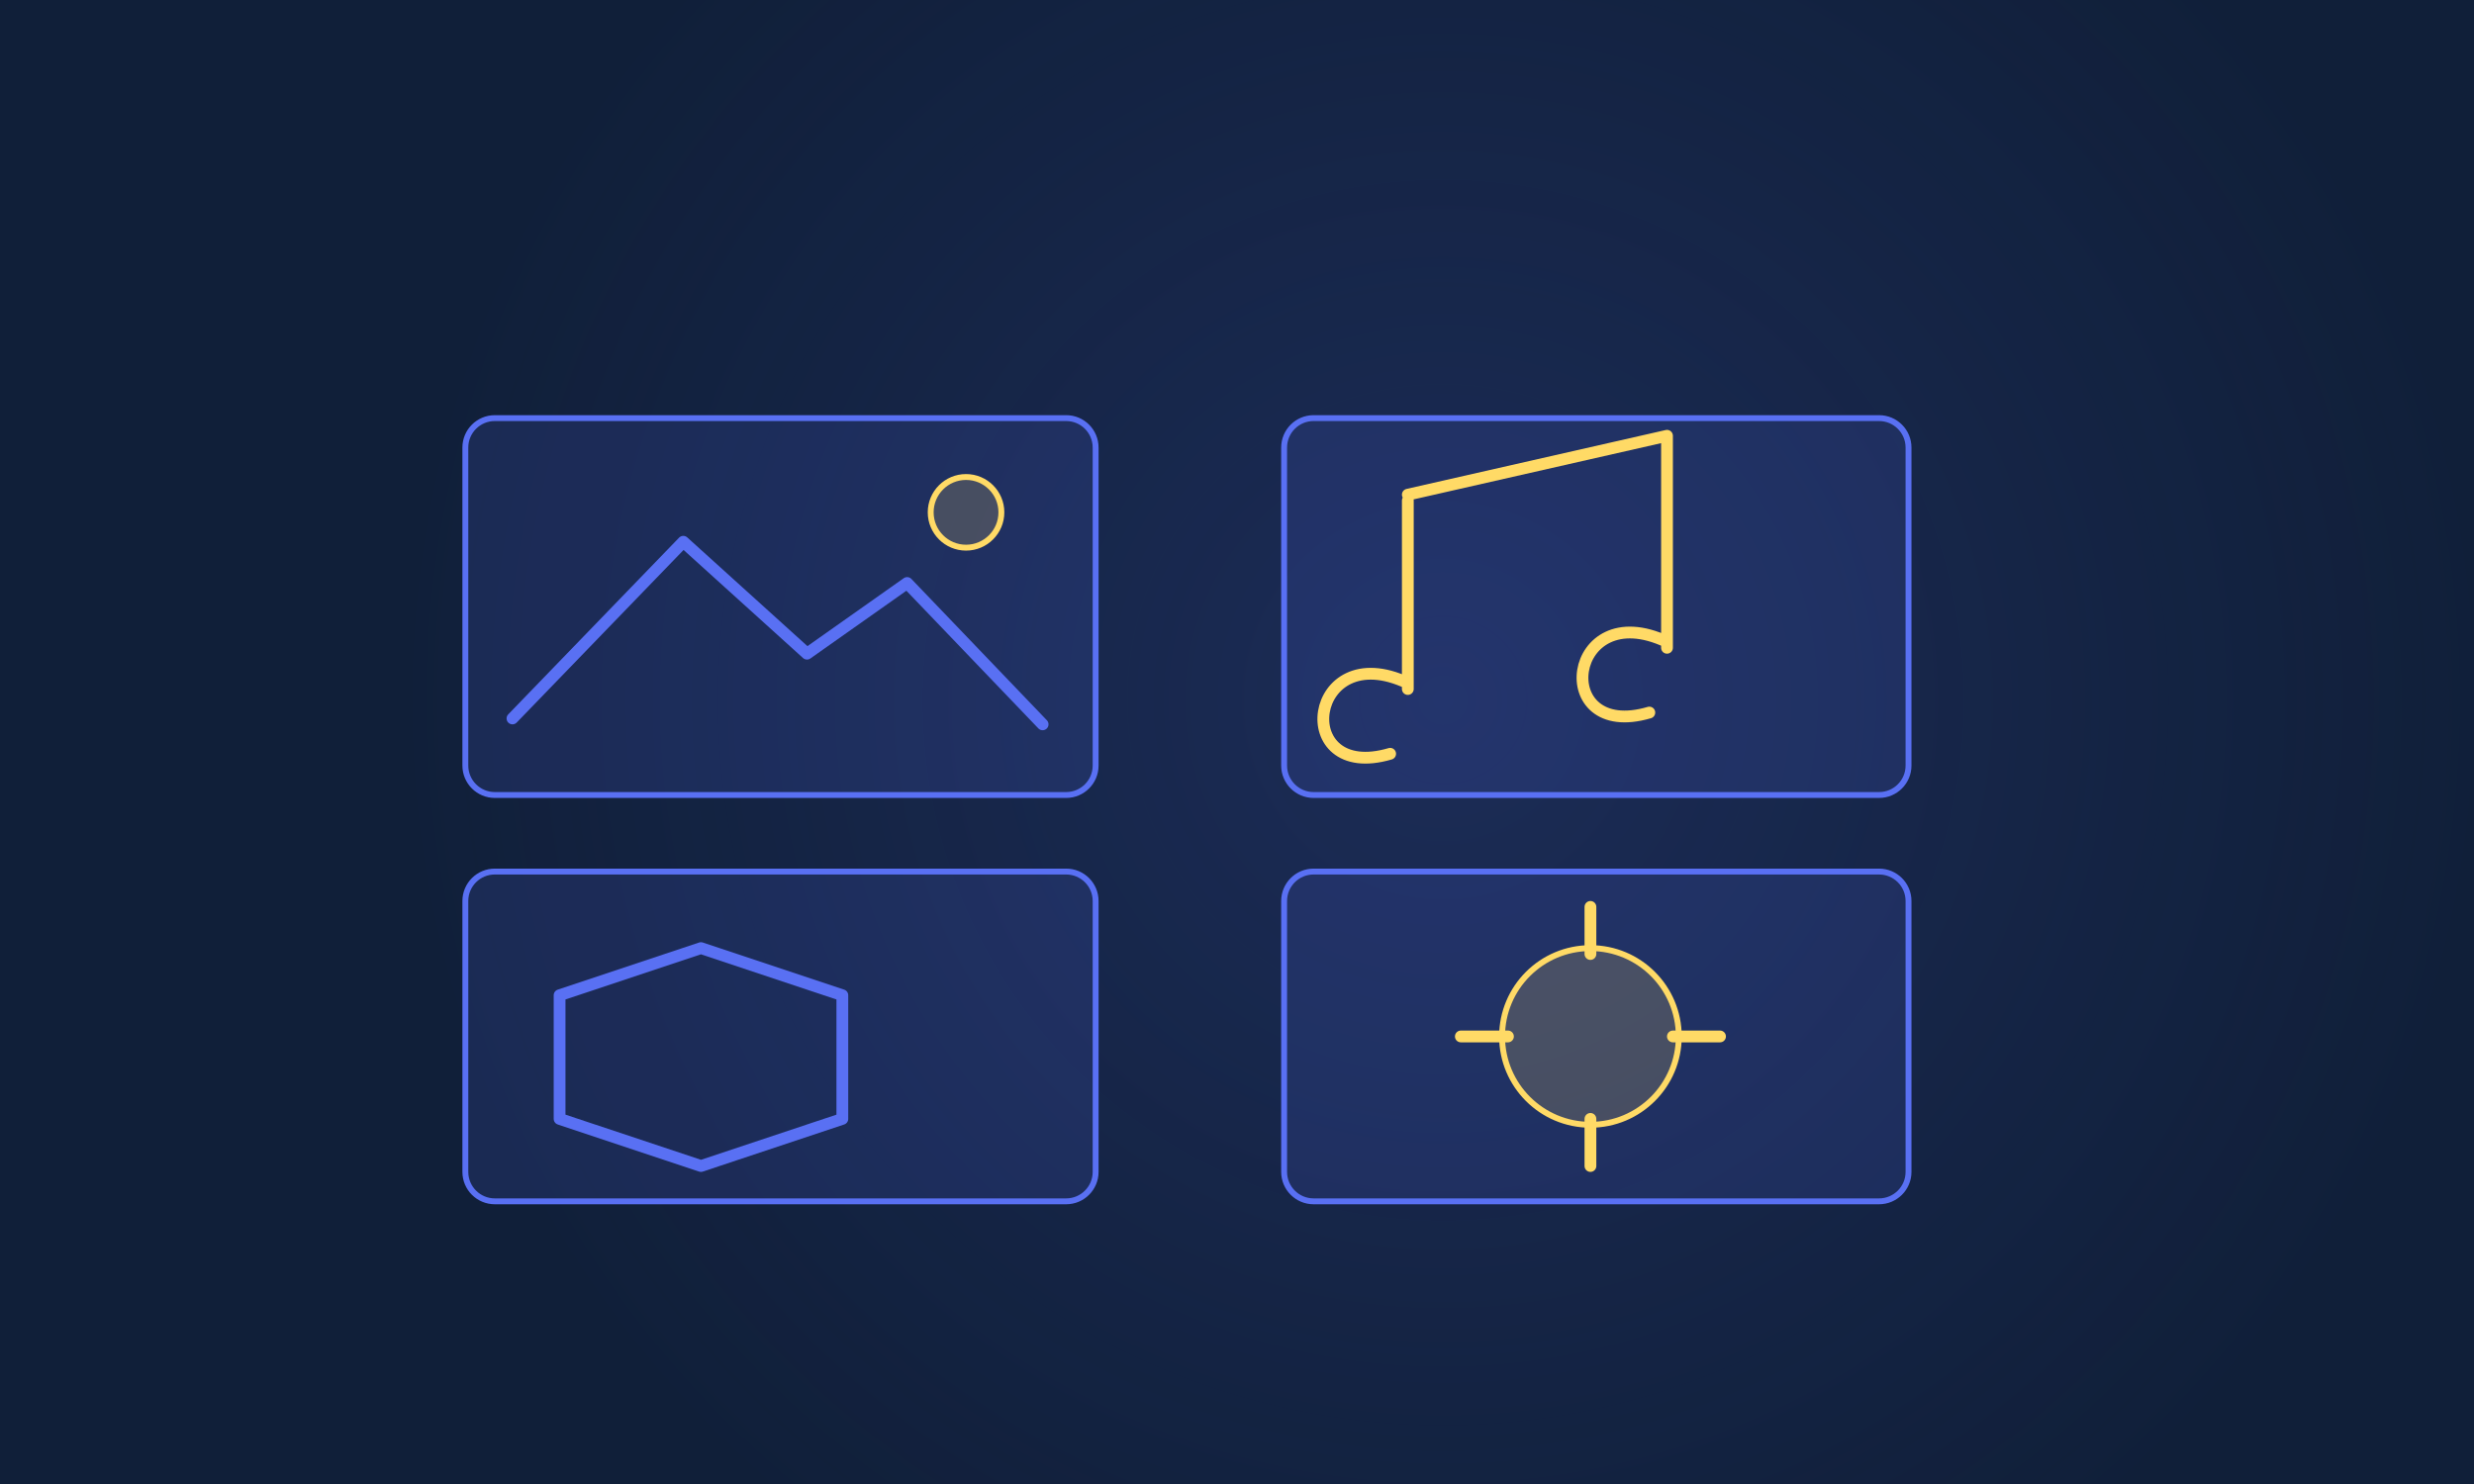
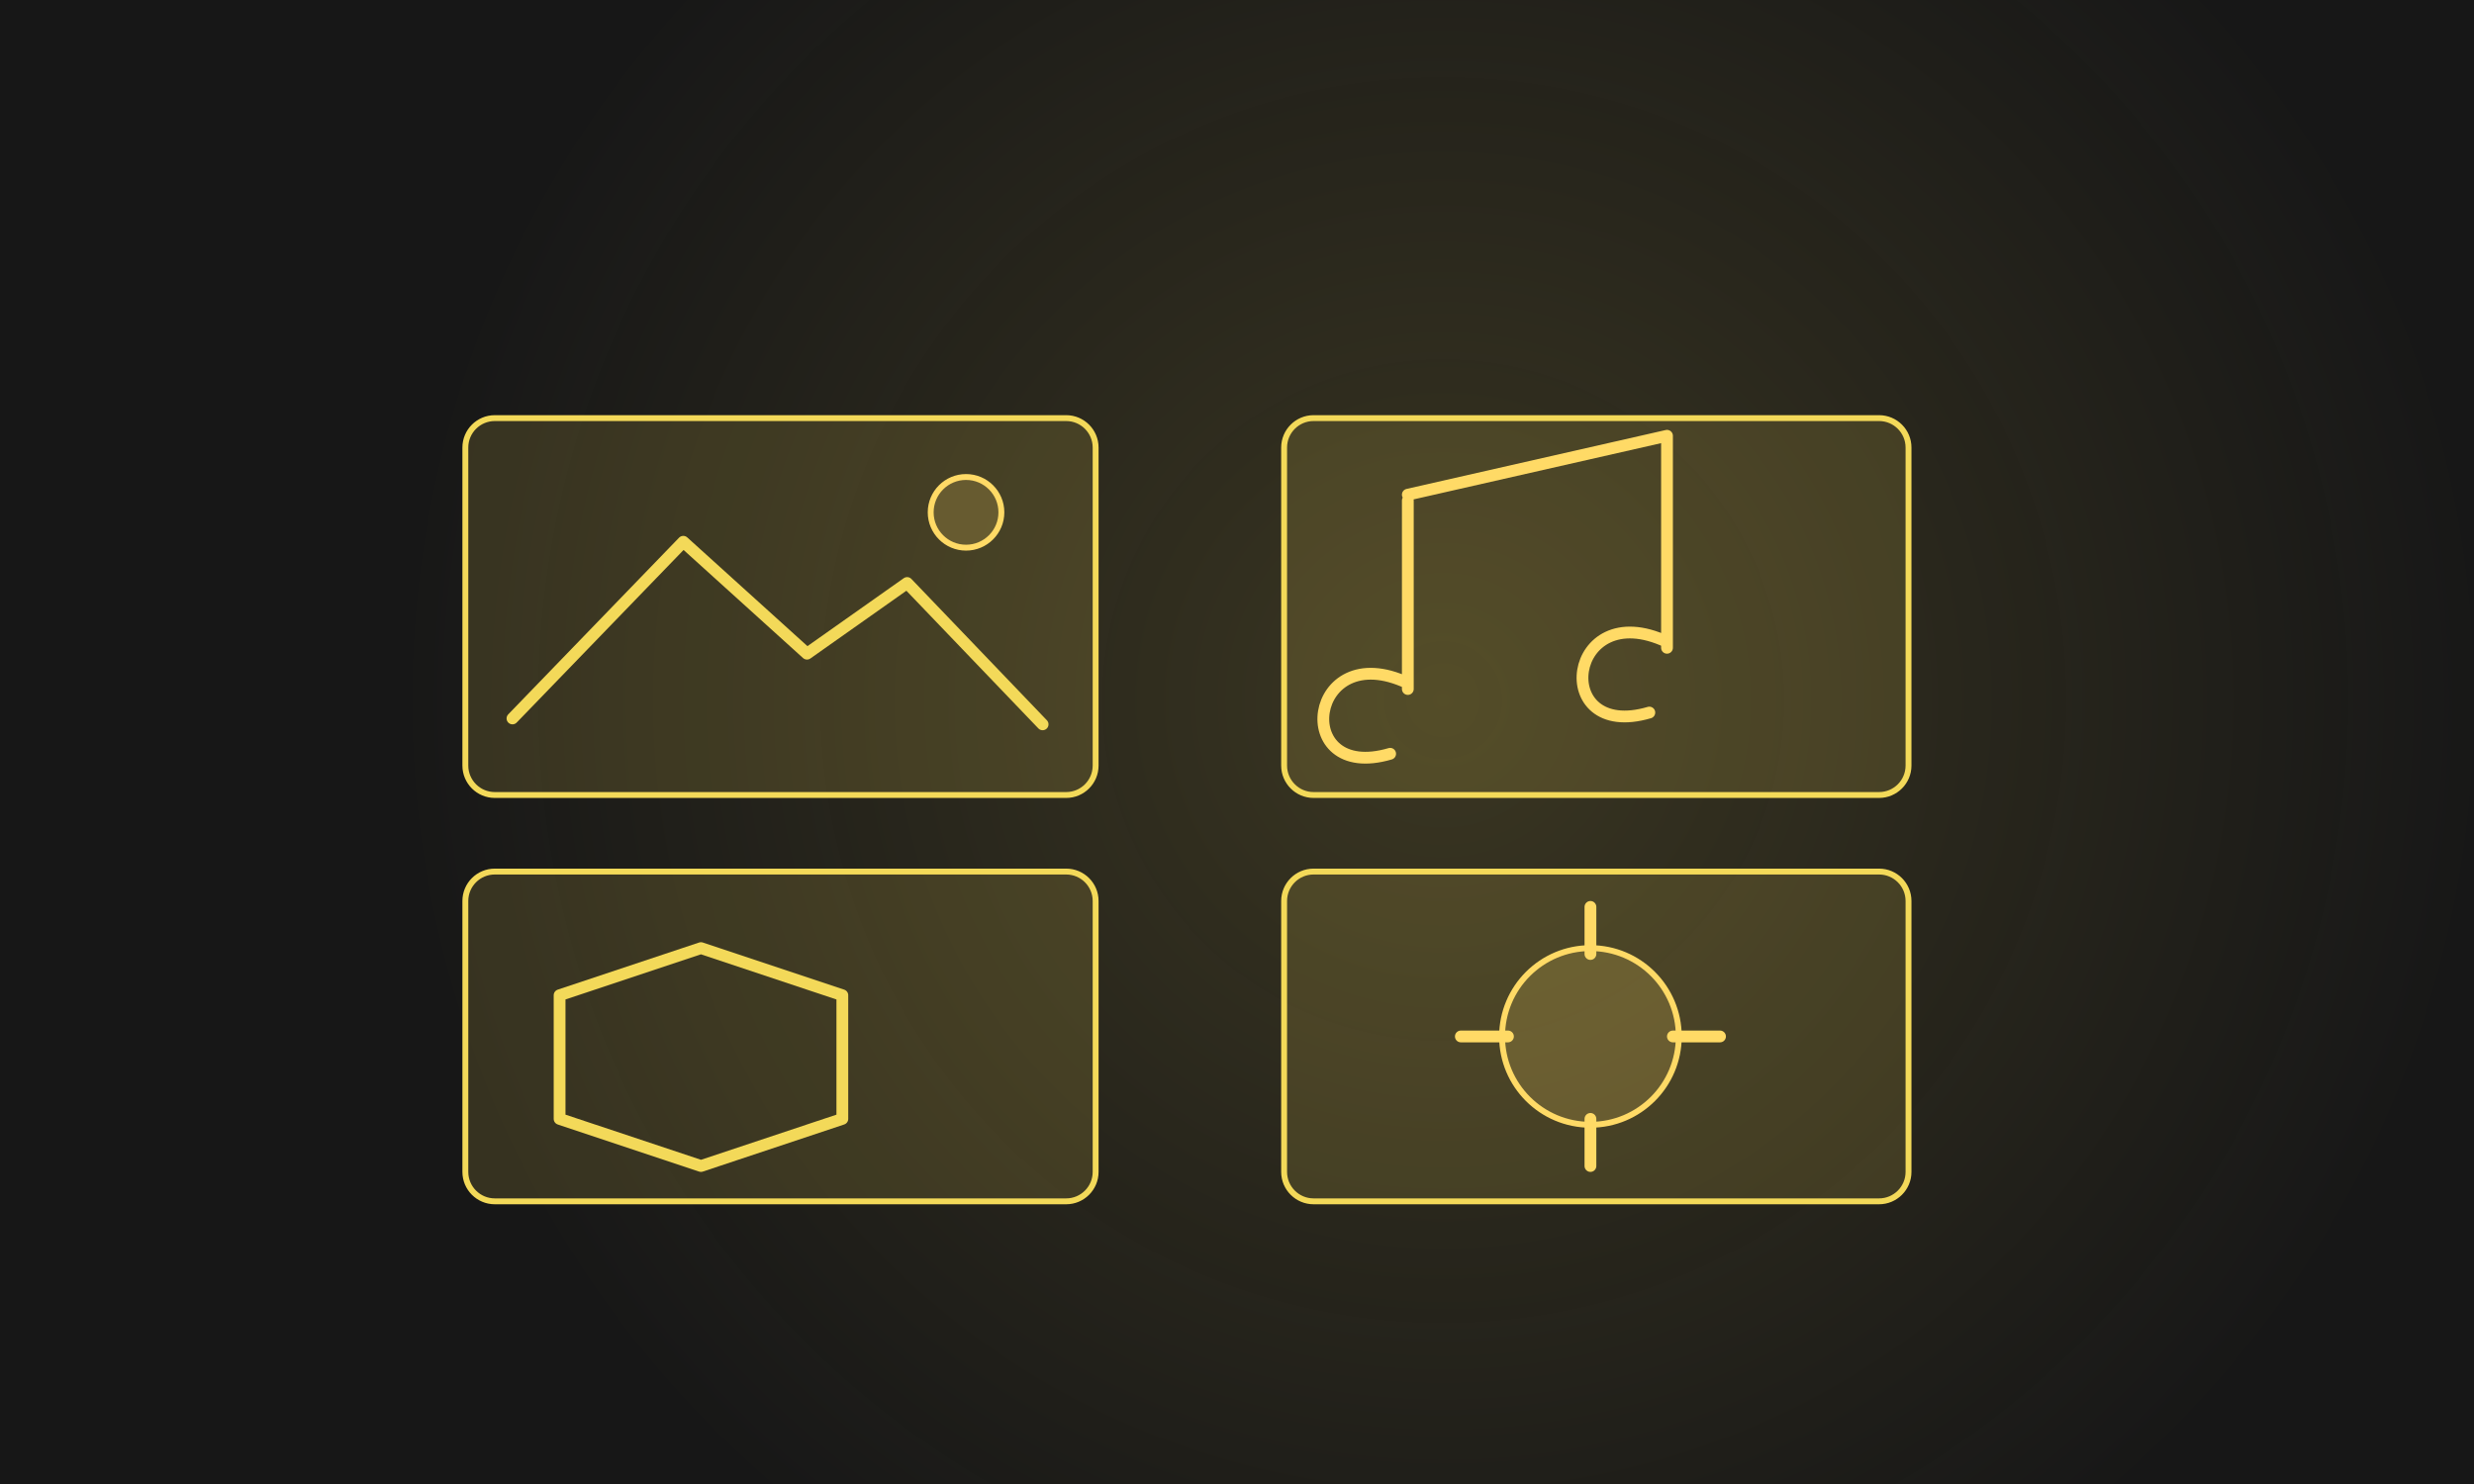
<svg xmlns="http://www.w3.org/2000/svg" class="article-cover" viewBox="0 0 420 252" role="img" aria-label="에셋 용어 카드">
  <defs>
    <radialGradient id="cover-asset-glow">
-       <stop stop-color="hsl(231 86% 65%)" stop-opacity=".16" />
-       <stop offset="1" stop-color="hsl(231 86% 65%)" stop-opacity="0" />
+       <stop stop-color="hsl(50 86% 65%)" stop-opacity=".16" />
+       <stop offset="1" stop-color="hsl(50 86% 65%)" stop-opacity="0" />
    </radialGradient>
    <radialGradient id="cover-asset-orb" cx="30%" cy="24%">
-       <stop stop-color="#eafaff" />
-       <stop offset=".42" stop-color="hsl(231 86% 65%)" />
-       <stop offset="1" stop-color="#142c5b" />
+       <stop stop-color="#fff7d6" />
+       <stop offset=".42" stop-color="hsl(50 86% 65%)" />
+       <stop offset="1" stop-color="#46390d" />
    </radialGradient>
  </defs>
-   <rect width="420" height="252" fill="#101f39" />
+   <rect width="420" height="252" fill="#171717" />
  <circle cx="245" cy="119" r="175" fill="url(#cover-asset-glow)" />
-   <rect x="79" y="71" width="107" height="64" rx="5" fill="hsl(231 86% 65%)" fill-opacity=".14" stroke="hsl(231 86% 65%)" />
-   <path d="M87 122l29-30 21 19 17-12 23 24" fill="none" stroke="hsl(231 86% 65%)" stroke-width="2" stroke-linecap="round" stroke-linejoin="round" />
+   <rect x="79" y="71" width="107" height="64" rx="5" fill="hsl(50 86% 65%)" fill-opacity=".14" stroke="hsl(50 86% 65%)" />
+   <path d="M87 122l29-30 21 19 17-12 23 24" fill="none" stroke="hsl(50 86% 65%)" stroke-width="2" stroke-linecap="round" stroke-linejoin="round" />
  <circle cx="164" cy="87" r="6" fill="#ffda66" fill-opacity=".18" stroke="#ffda66" />
-   <rect x="218" y="71" width="106" height="64" rx="5" fill="hsl(231 86% 65%)" fill-opacity=".14" stroke="hsl(231 86% 65%)" />
+   <rect x="218" y="71" width="106" height="64" rx="5" fill="hsl(50 86% 65%)" fill-opacity=".14" stroke="hsl(50 86% 65%)" />
  <path d="M239 85v32m0-1c-17-8-20 17-3 12m3-44 44-10v36m0-1c-17-8-20 17-3 12" fill="none" stroke="#ffda66" stroke-width="2" stroke-linecap="round" stroke-linejoin="round" />
-   <rect x="79" y="148" width="107" height="56" rx="5" fill="hsl(231 86% 65%)" fill-opacity=".14" stroke="hsl(231 86% 65%)" />
-   <path d="M119 161l24 8v21l-24 8-24-8v-21Z" fill="none" stroke="hsl(231 86% 65%)" stroke-width="2" stroke-linecap="round" stroke-linejoin="round" />
-   <rect x="218" y="148" width="106" height="56" rx="5" fill="hsl(231 86% 65%)" fill-opacity=".14" stroke="hsl(231 86% 65%)" />
+   <rect x="79" y="148" width="107" height="56" rx="5" fill="hsl(50 86% 65%)" fill-opacity=".14" stroke="hsl(50 86% 65%)" />
+   <path d="M119 161l24 8v21l-24 8-24-8v-21Z" fill="none" stroke="hsl(50 86% 65%)" stroke-width="2" stroke-linecap="round" stroke-linejoin="round" />
+   <rect x="218" y="148" width="106" height="56" rx="5" fill="hsl(50 86% 65%)" fill-opacity=".14" stroke="hsl(50 86% 65%)" />
  <circle cx="270" cy="176" r="15" fill="#ffda66" fill-opacity=".18" stroke="#ffda66" />
  <path d="M270 154v8m0 28v8m-22-22h8m28 0h8" fill="none" stroke="#ffda66" stroke-width="2" stroke-linecap="round" stroke-linejoin="round" />
</svg>
